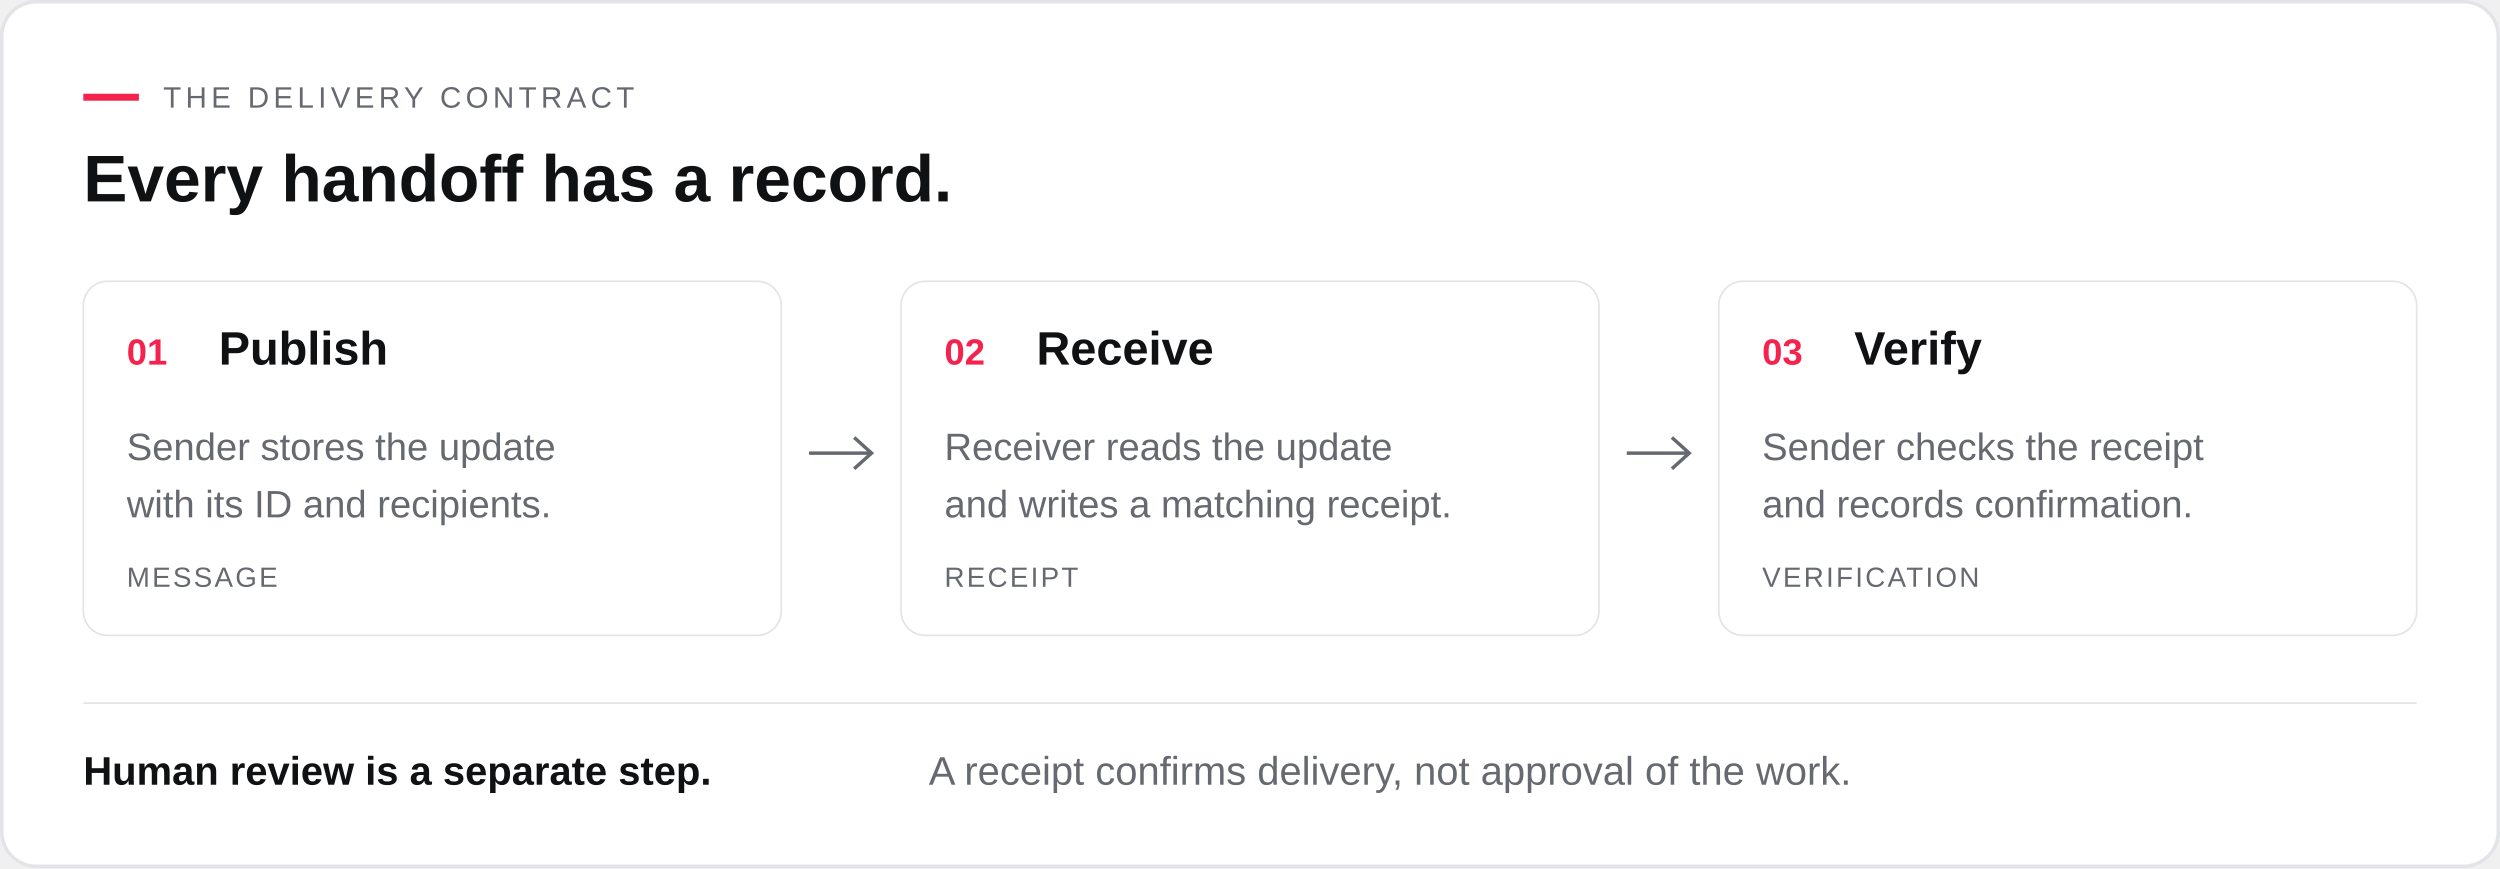
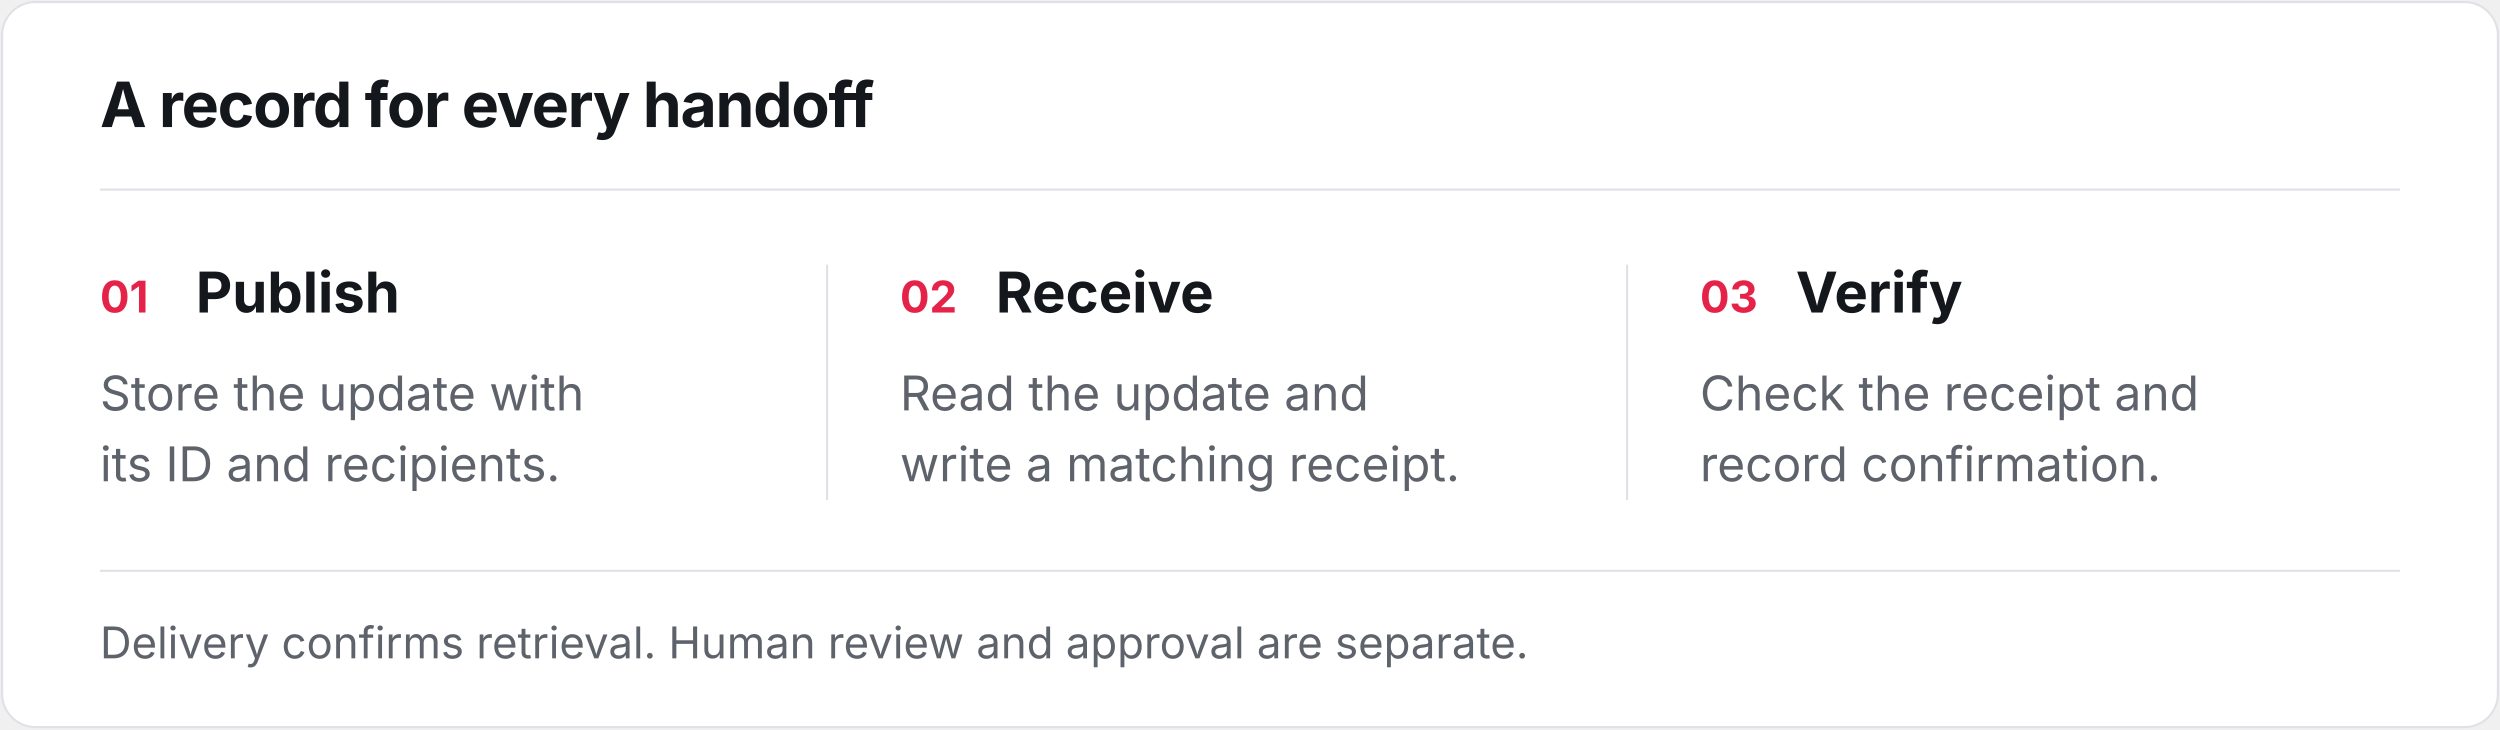
- <svg xmlns="http://www.w3.org/2000/svg" width="1440" height="500" viewBox="0 0 1440 500" role="img" aria-labelledby="flow-title flow-desc">
-   <rect x="1" y="1" width="1438" height="498" rx="20" fill="#ffffff" stroke="#e3e4e8" stroke-width="2" />
-   <g font-family="Arial,Helvetica,sans-serif">
-     <path d="M48 56H80" stroke="#f5224e" stroke-width="4" />
-     <text x="94" y="62" font-size="17" letter-spacing="2.5" fill="#666970">THE DELIVERY CONTRACT</text>
-     <text x="48" y="116" font-size="38" font-weight="700" fill="#101113">Every handoff has a record.</text>
-     <rect x="48" y="162" width="402" height="204" rx="14" fill="#ffffff" stroke="#e3e4e8" />
-     <text x="73" y="210" font-size="21" fill="#f5224e" font-weight="700">01</text>
-     <text x="126" y="210" font-size="27" font-weight="700" fill="#101113">Publish</text>
-     <text x="73" y="265" font-size="22" fill="#666970">Sender stores the update</text>
-     <text x="73" y="298" font-size="22" fill="#666970">with its ID and recipients.</text>
-     <text x="73" y="338" font-size="16" letter-spacing="1.3" fill="#666970">MESSAGE</text>
-     <rect x="519" y="162" width="402" height="204" rx="14" fill="#ffffff" stroke="#e3e4e8" />
-     <text x="544" y="210" font-size="21" fill="#f5224e" font-weight="700">02</text>
-     <text x="597" y="210" font-size="27" font-weight="700" fill="#101113">Receive</text>
-     <text x="544" y="265" font-size="22" fill="#666970">Receiver reads the update</text>
-     <text x="544" y="298" font-size="22" fill="#666970">and writes a matching receipt.</text>
-     <text x="544" y="338" font-size="16" letter-spacing="1.3" fill="#666970">RECEIPT</text>
-     <rect x="990" y="162" width="402" height="204" rx="14" fill="#ffffff" stroke="#e3e4e8" />
-     <text x="1015" y="210" font-size="21" fill="#f5224e" font-weight="700">03</text>
-     <text x="1068" y="210" font-size="27" font-weight="700" fill="#101113">Verify</text>
-     <text x="1015" y="265" font-size="22" fill="#666970">Sender checks the receipt</text>
-     <text x="1015" y="298" font-size="22" fill="#666970">and records confirmation.</text>
-     <text x="1015" y="338" font-size="16" letter-spacing="1.3" fill="#666970">VERIFICATION</text>
-     <path d="M466 261H502M492 252L502 261L492 270M937 261H973M963 252L973 261L963 270" fill="none" stroke="#666970" stroke-width="2" />
-     <path d="M48 405H1392" stroke="#e3e4e8" />
-     <text x="48" y="452" font-size="23" font-weight="700" fill="#101113">Human review is a separate step.</text>
-     <text x="535" y="452" font-size="23" fill="#666970">A receipt confirms delivery, not approval of the work.</text>
+ <svg xmlns="http://www.w3.org/2000/svg" width="1200" height="350" viewBox="0 0 1200 350" role="img" aria-labelledby="title desc">
+   <rect x="1" y="1" width="1198" height="348" rx="16" fill="#ffffff" stroke="#dfe1e6" />
+   <g font-family="Inter,Arial,Helvetica,sans-serif">
+     <text x="48" y="61" fill="#14171b" font-size="30" font-weight="700" letter-spacing="-0.6">A record for every handoff</text>
+     <path d="M48 91H1152" stroke="#dfe1e6" />
+     <text x="48" y="150" fill="#e52349" font-size="21" font-weight="700">01</text>
+     <text x="94" y="150" fill="#14171b" font-size="27" font-weight="700">Publish</text>
+     <text x="48" y="197" fill="#5e626b" font-size="23">Store the update with</text>
+     <text x="48" y="231" fill="#5e626b" font-size="23">its ID and recipients.</text>
+     <text x="432" y="150" fill="#e52349" font-size="21" font-weight="700">02</text>
+     <text x="478" y="150" fill="#14171b" font-size="27" font-weight="700">Receive</text>
+     <text x="432" y="197" fill="#5e626b" font-size="23">Read the update and</text>
+     <text x="432" y="231" fill="#5e626b" font-size="23">write a matching receipt.</text>
+     <text x="816" y="150" fill="#e52349" font-size="21" font-weight="700">03</text>
+     <text x="862" y="150" fill="#14171b" font-size="27" font-weight="700">Verify</text>
+     <text x="816" y="197" fill="#5e626b" font-size="23">Check the receipt and</text>
+     <text x="816" y="231" fill="#5e626b" font-size="23">record confirmation.</text>
+     <path d="M397 127V240M781 127V240M48 274H1152" stroke="#dfe1e6" />
+     <text x="48" y="316" fill="#5e626b" font-size="21">Delivery confirms retrieval. Human review and approval are separate.</text>
  </g>
</svg>
